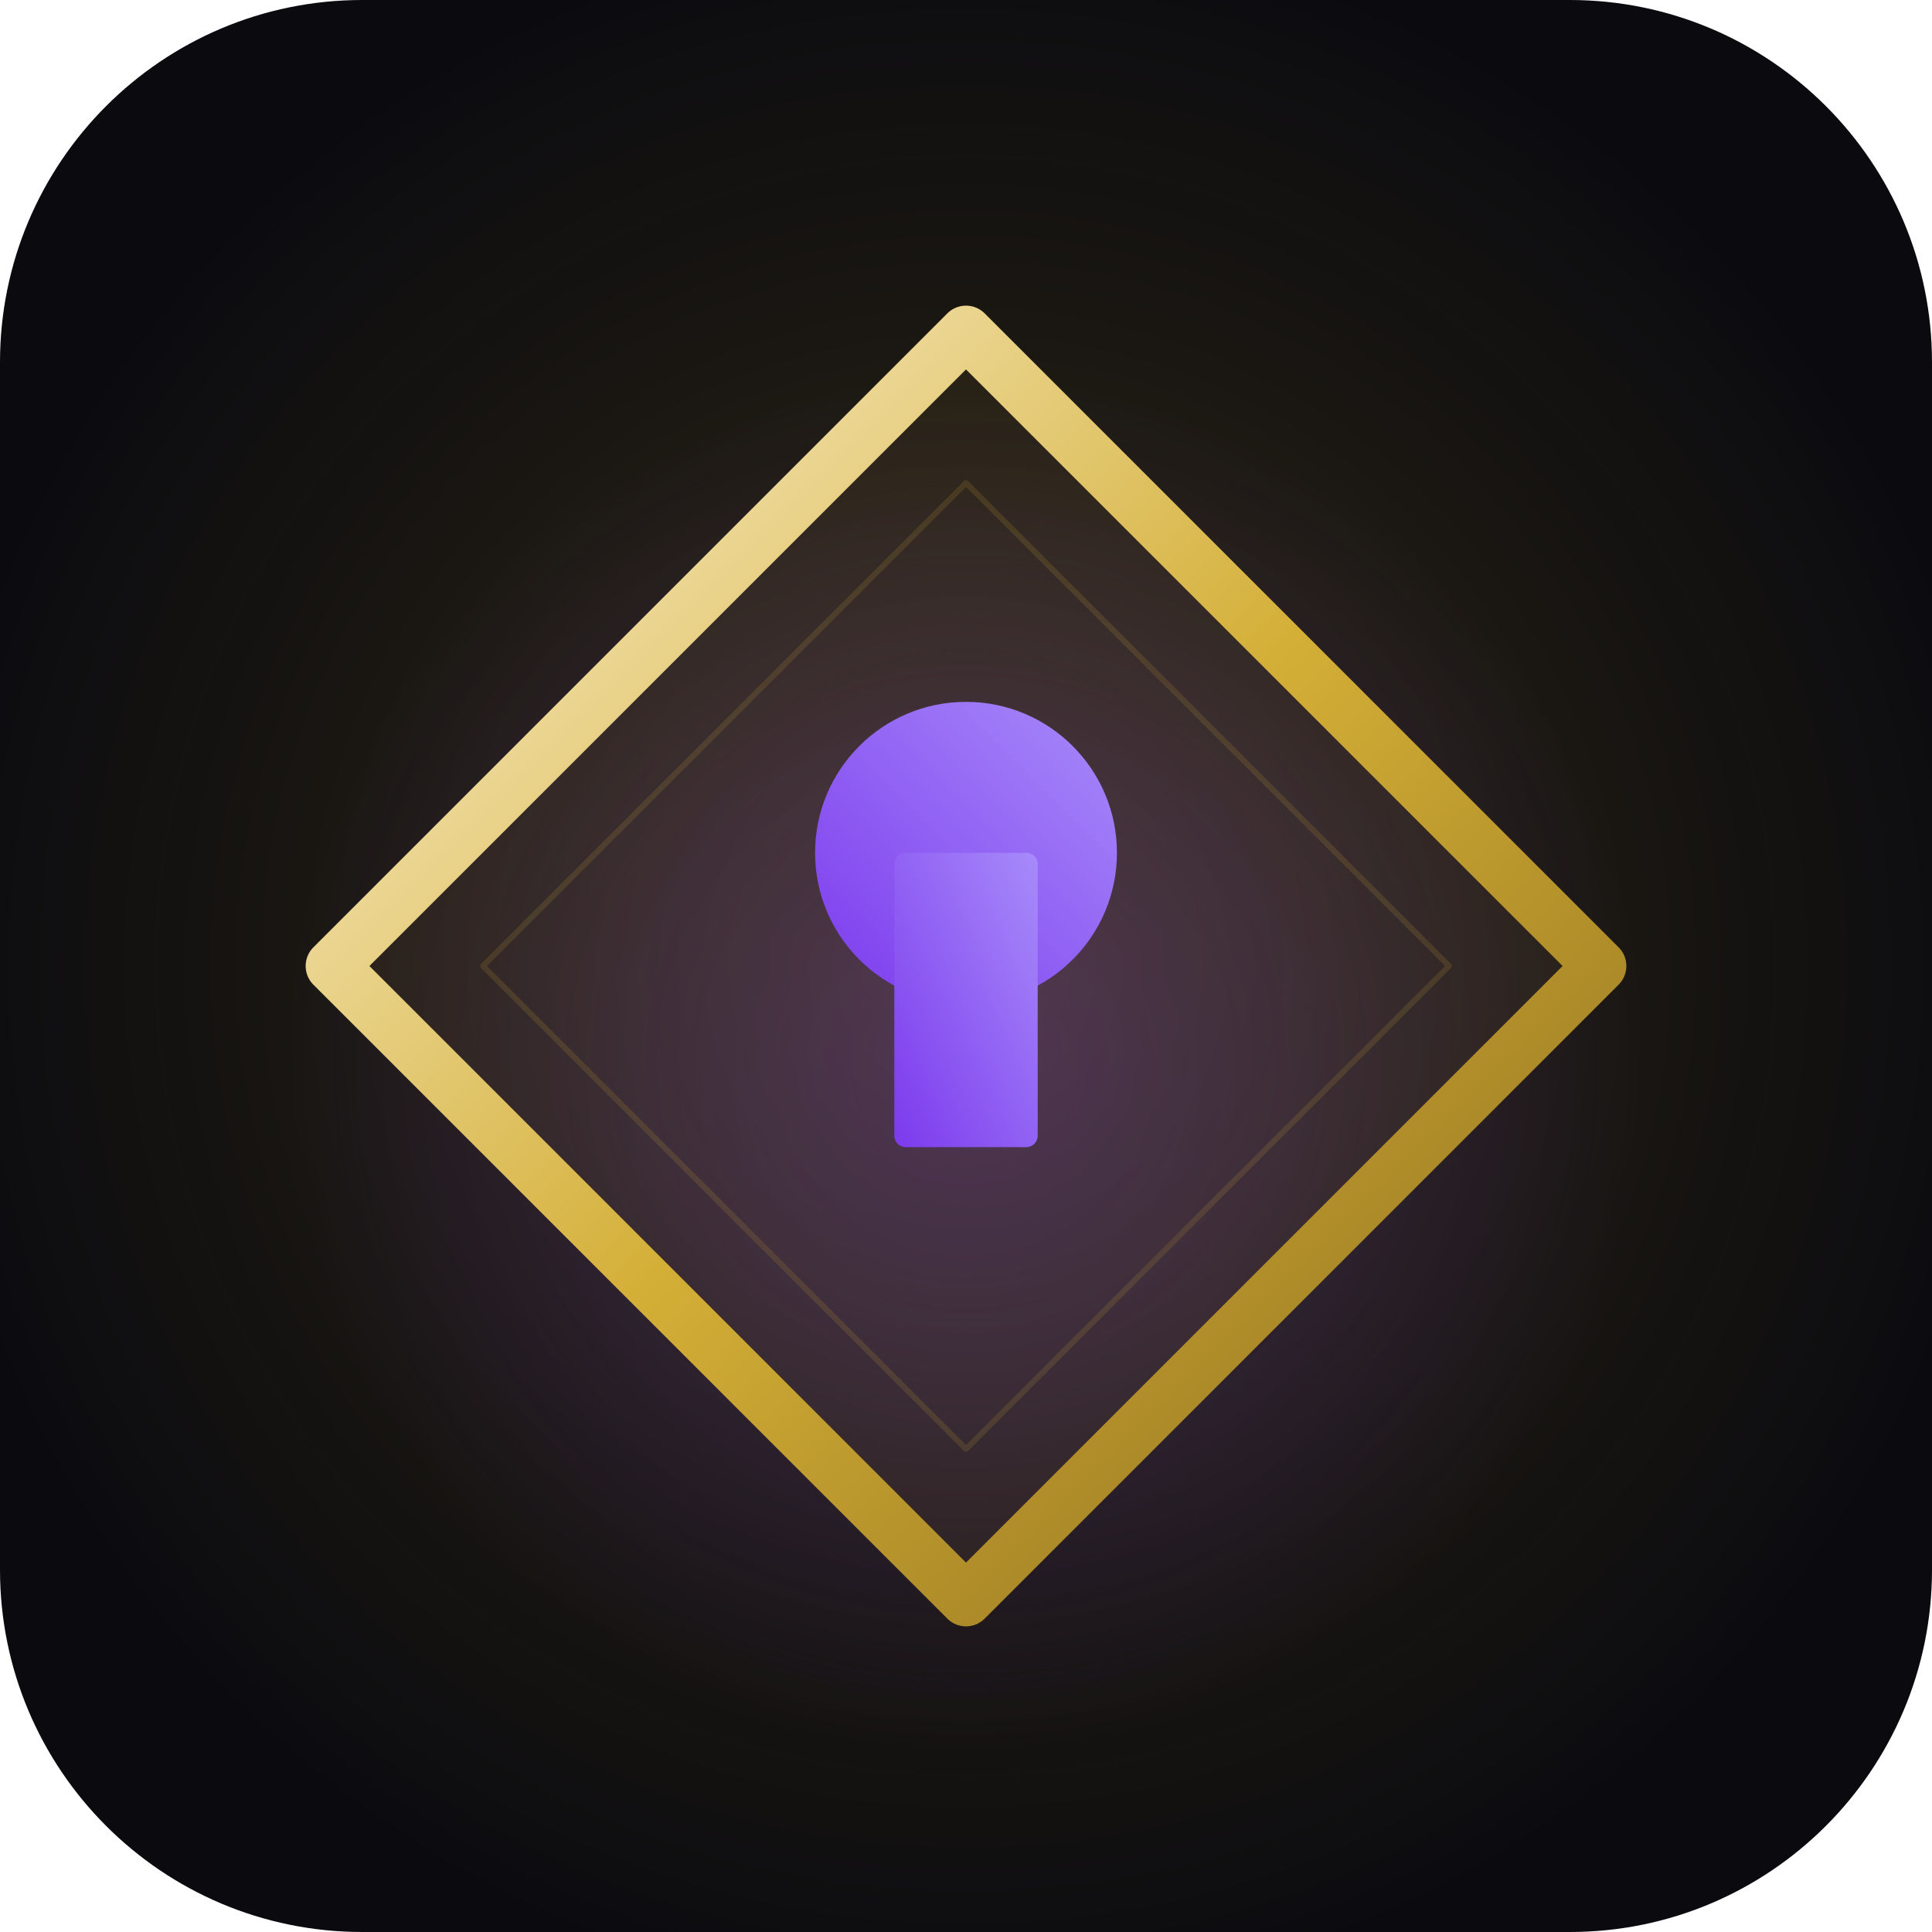
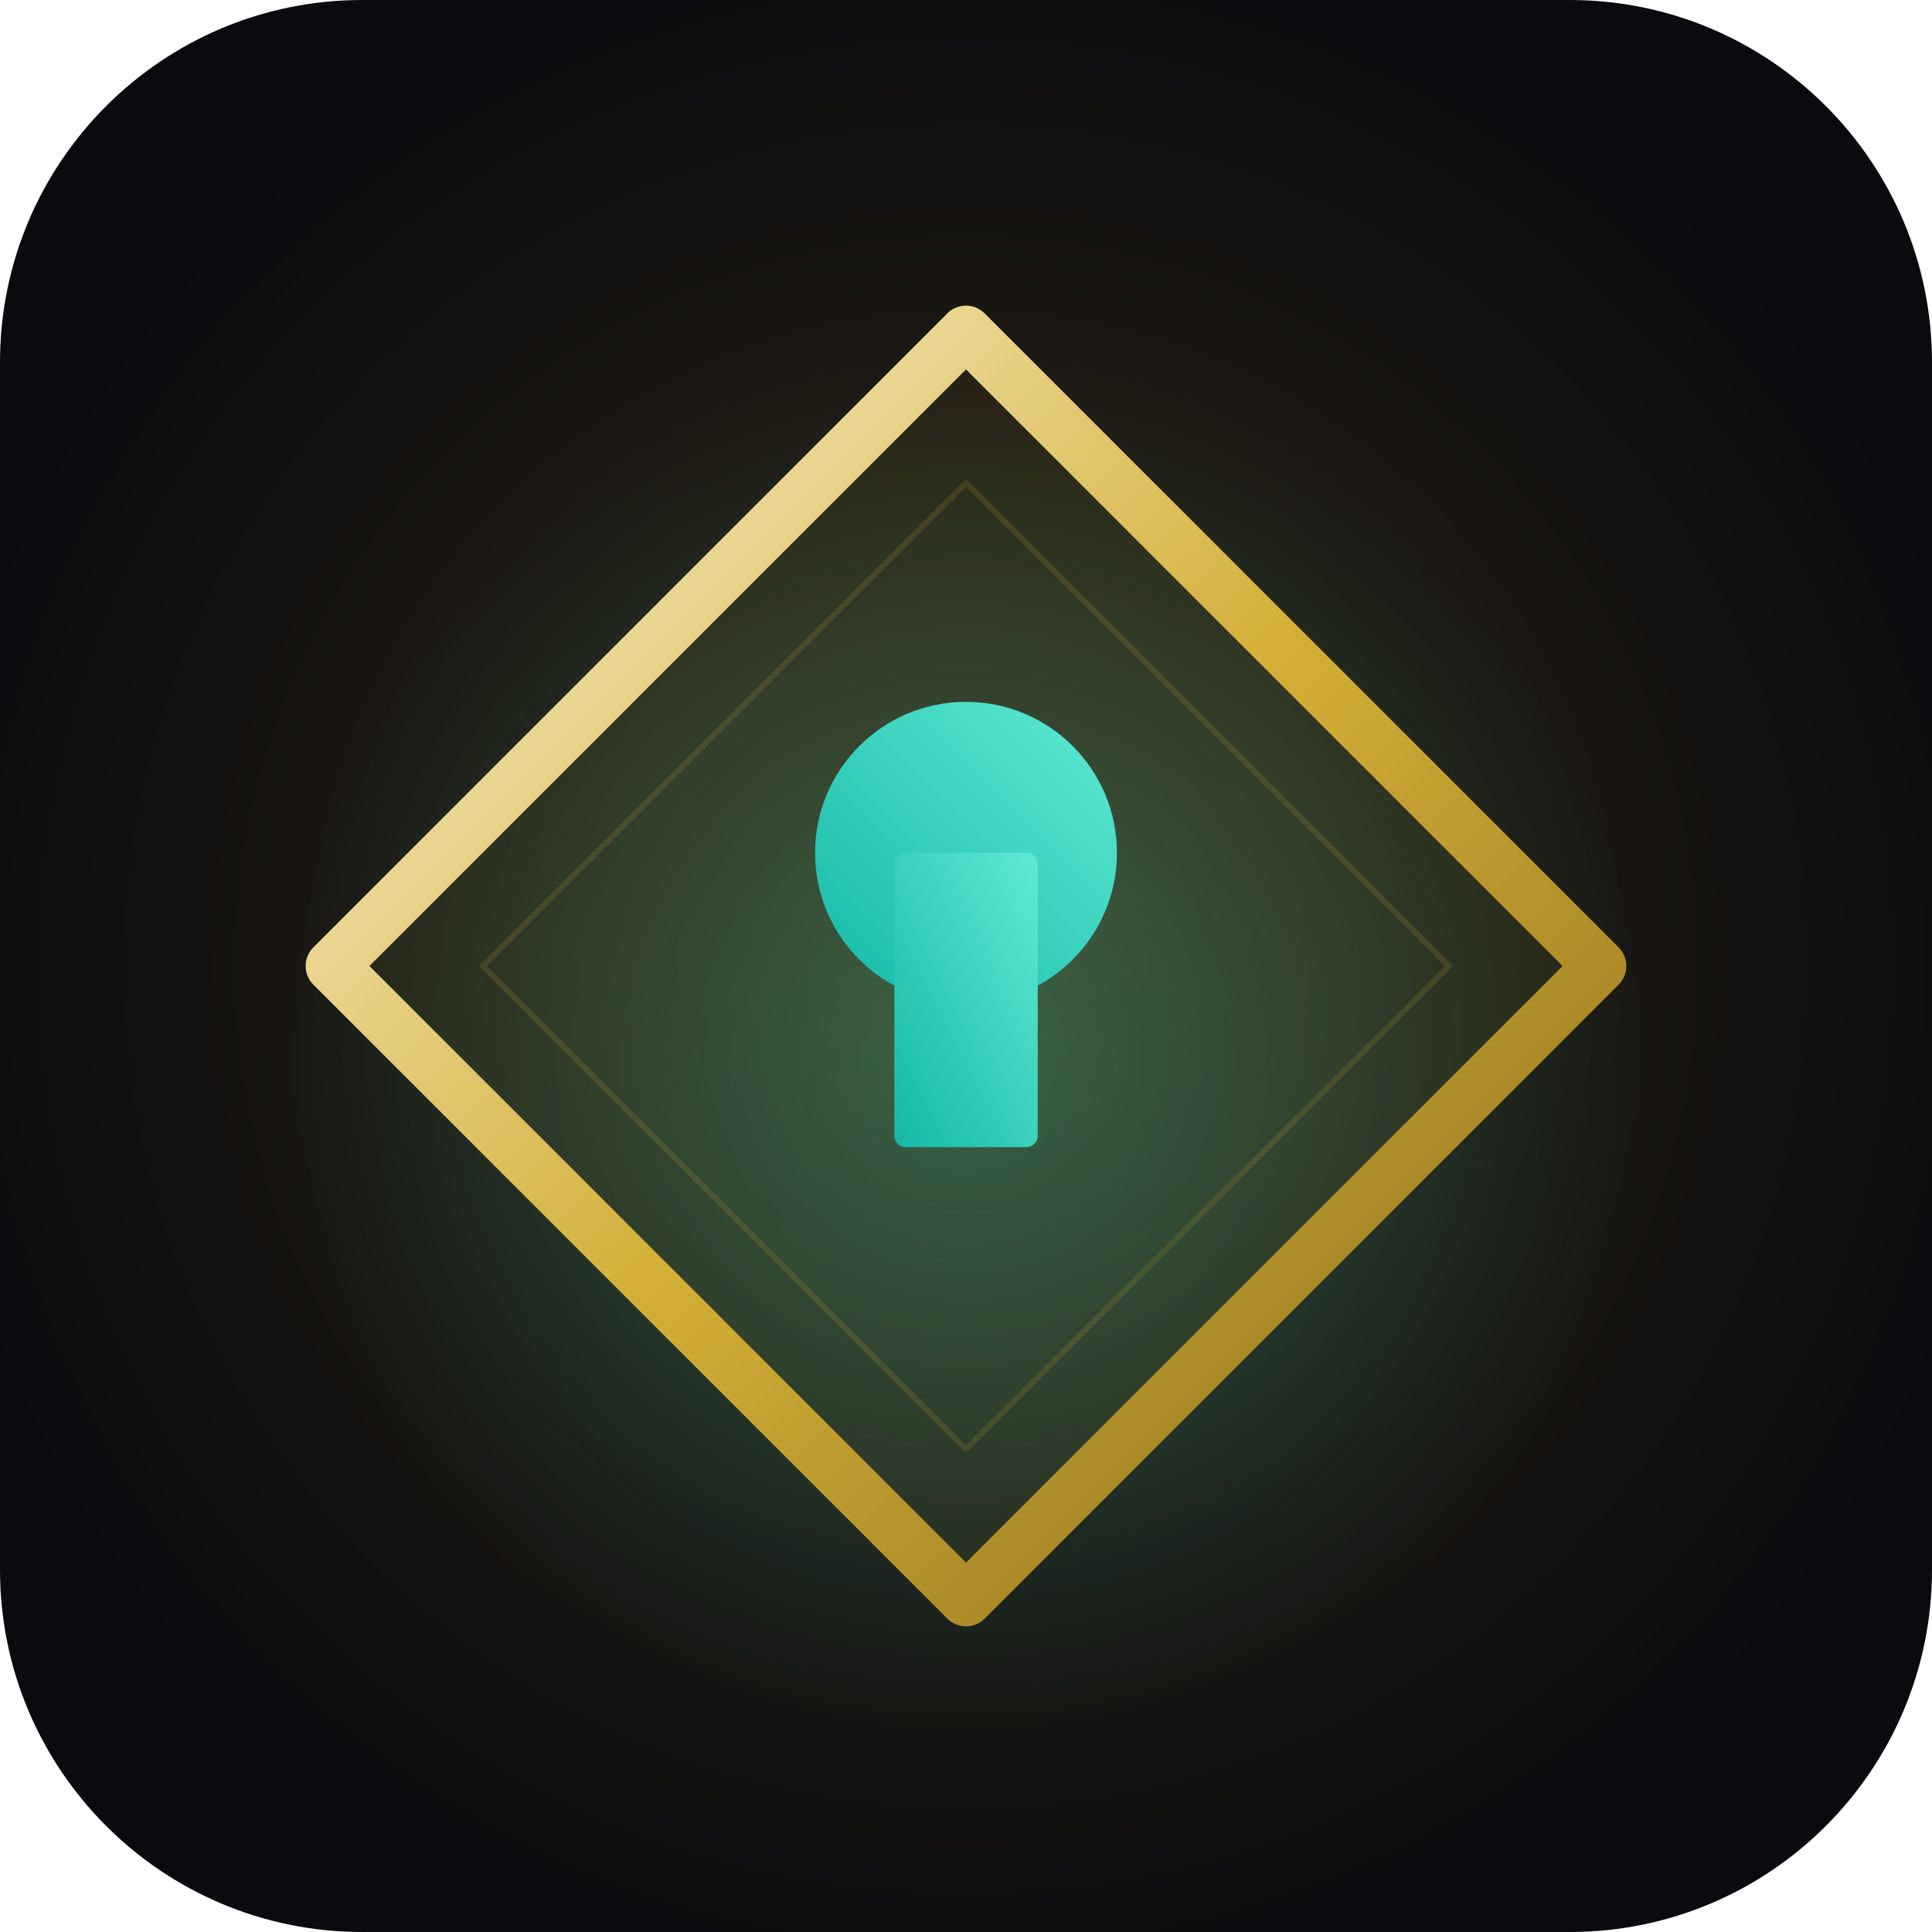
<svg xmlns="http://www.w3.org/2000/svg" viewBox="0 0 512 512" width="512" height="512">
  <defs>
    <linearGradient id="gold" x1="0" x2="1" y1="0" y2="1">
      <stop offset="0" stop-color="#FFF8E1" />
      <stop offset="0.5" stop-color="#D4AF37" />
      <stop offset="1" stop-color="#8A6A1A" />
    </linearGradient>
-     <linearGradient id="violet" x1="0" x2="1" y1="1" y2="0">
-       <stop offset="0" stop-color="#7C3AED" />
-       <stop offset="1" stop-color="#A78BFA" />
+     <linearGradient id="signal" x1="0" x2="1" y1="1" y2="0">
+       <stop offset="0" stop-color="#14B8A6" />
+       <stop offset="1" stop-color="#5EEAD4" />
    </linearGradient>
    <radialGradient id="goldGlow" cx="0.5" cy="0.5" r="0.55">
      <stop offset="0" stop-color="rgba(212,175,55,0.22)" />
      <stop offset="0.6" stop-color="rgba(212,175,55,0.08)" />
      <stop offset="1" stop-color="rgba(212,175,55,0)" />
    </radialGradient>
-     <radialGradient id="violetGlow" cx="0.5" cy="0.55" r="0.35">
-       <stop offset="0" stop-color="rgba(124,58,237,0.30)" />
-       <stop offset="1" stop-color="rgba(124,58,237,0)" />
+     <radialGradient id="signalGlow" cx="0.5" cy="0.55" r="0.35">
+       <stop offset="0" stop-color="rgba(45,212,191,0.30)" />
+       <stop offset="1" stop-color="rgba(45,212,191,0)" />
    </radialGradient>
  </defs>
  <rect width="512" height="512" rx="96" fill="#0A0A0F" />
  <rect width="512" height="512" rx="96" fill="url(#goldGlow)" />
-   <rect width="512" height="512" rx="96" fill="url(#violetGlow)" />
+   <rect width="512" height="512" rx="96" fill="url(#signalGlow)" />
  <path d="M256 88 L424 256 L256 424 L88 256 Z" stroke="url(#gold)" stroke-width="14" stroke-linejoin="round" fill="rgba(212,175,55,0.06)" />
  <path d="M256 128 L384 256 L256 384 L128 256 Z" stroke="rgba(212,175,55,0.15)" stroke-width="1.5" stroke-linejoin="round" fill="none" />
-   <circle cx="256" cy="226" r="40" fill="url(#violet)" />
-   <rect x="237" y="226" width="38" height="78" rx="3" fill="url(#violet)" />
+   <circle cx="256" cy="226" r="40" fill="url(#signal)" />
+   <rect x="237" y="226" width="38" height="78" rx="3" fill="url(#signal)" />
</svg>
